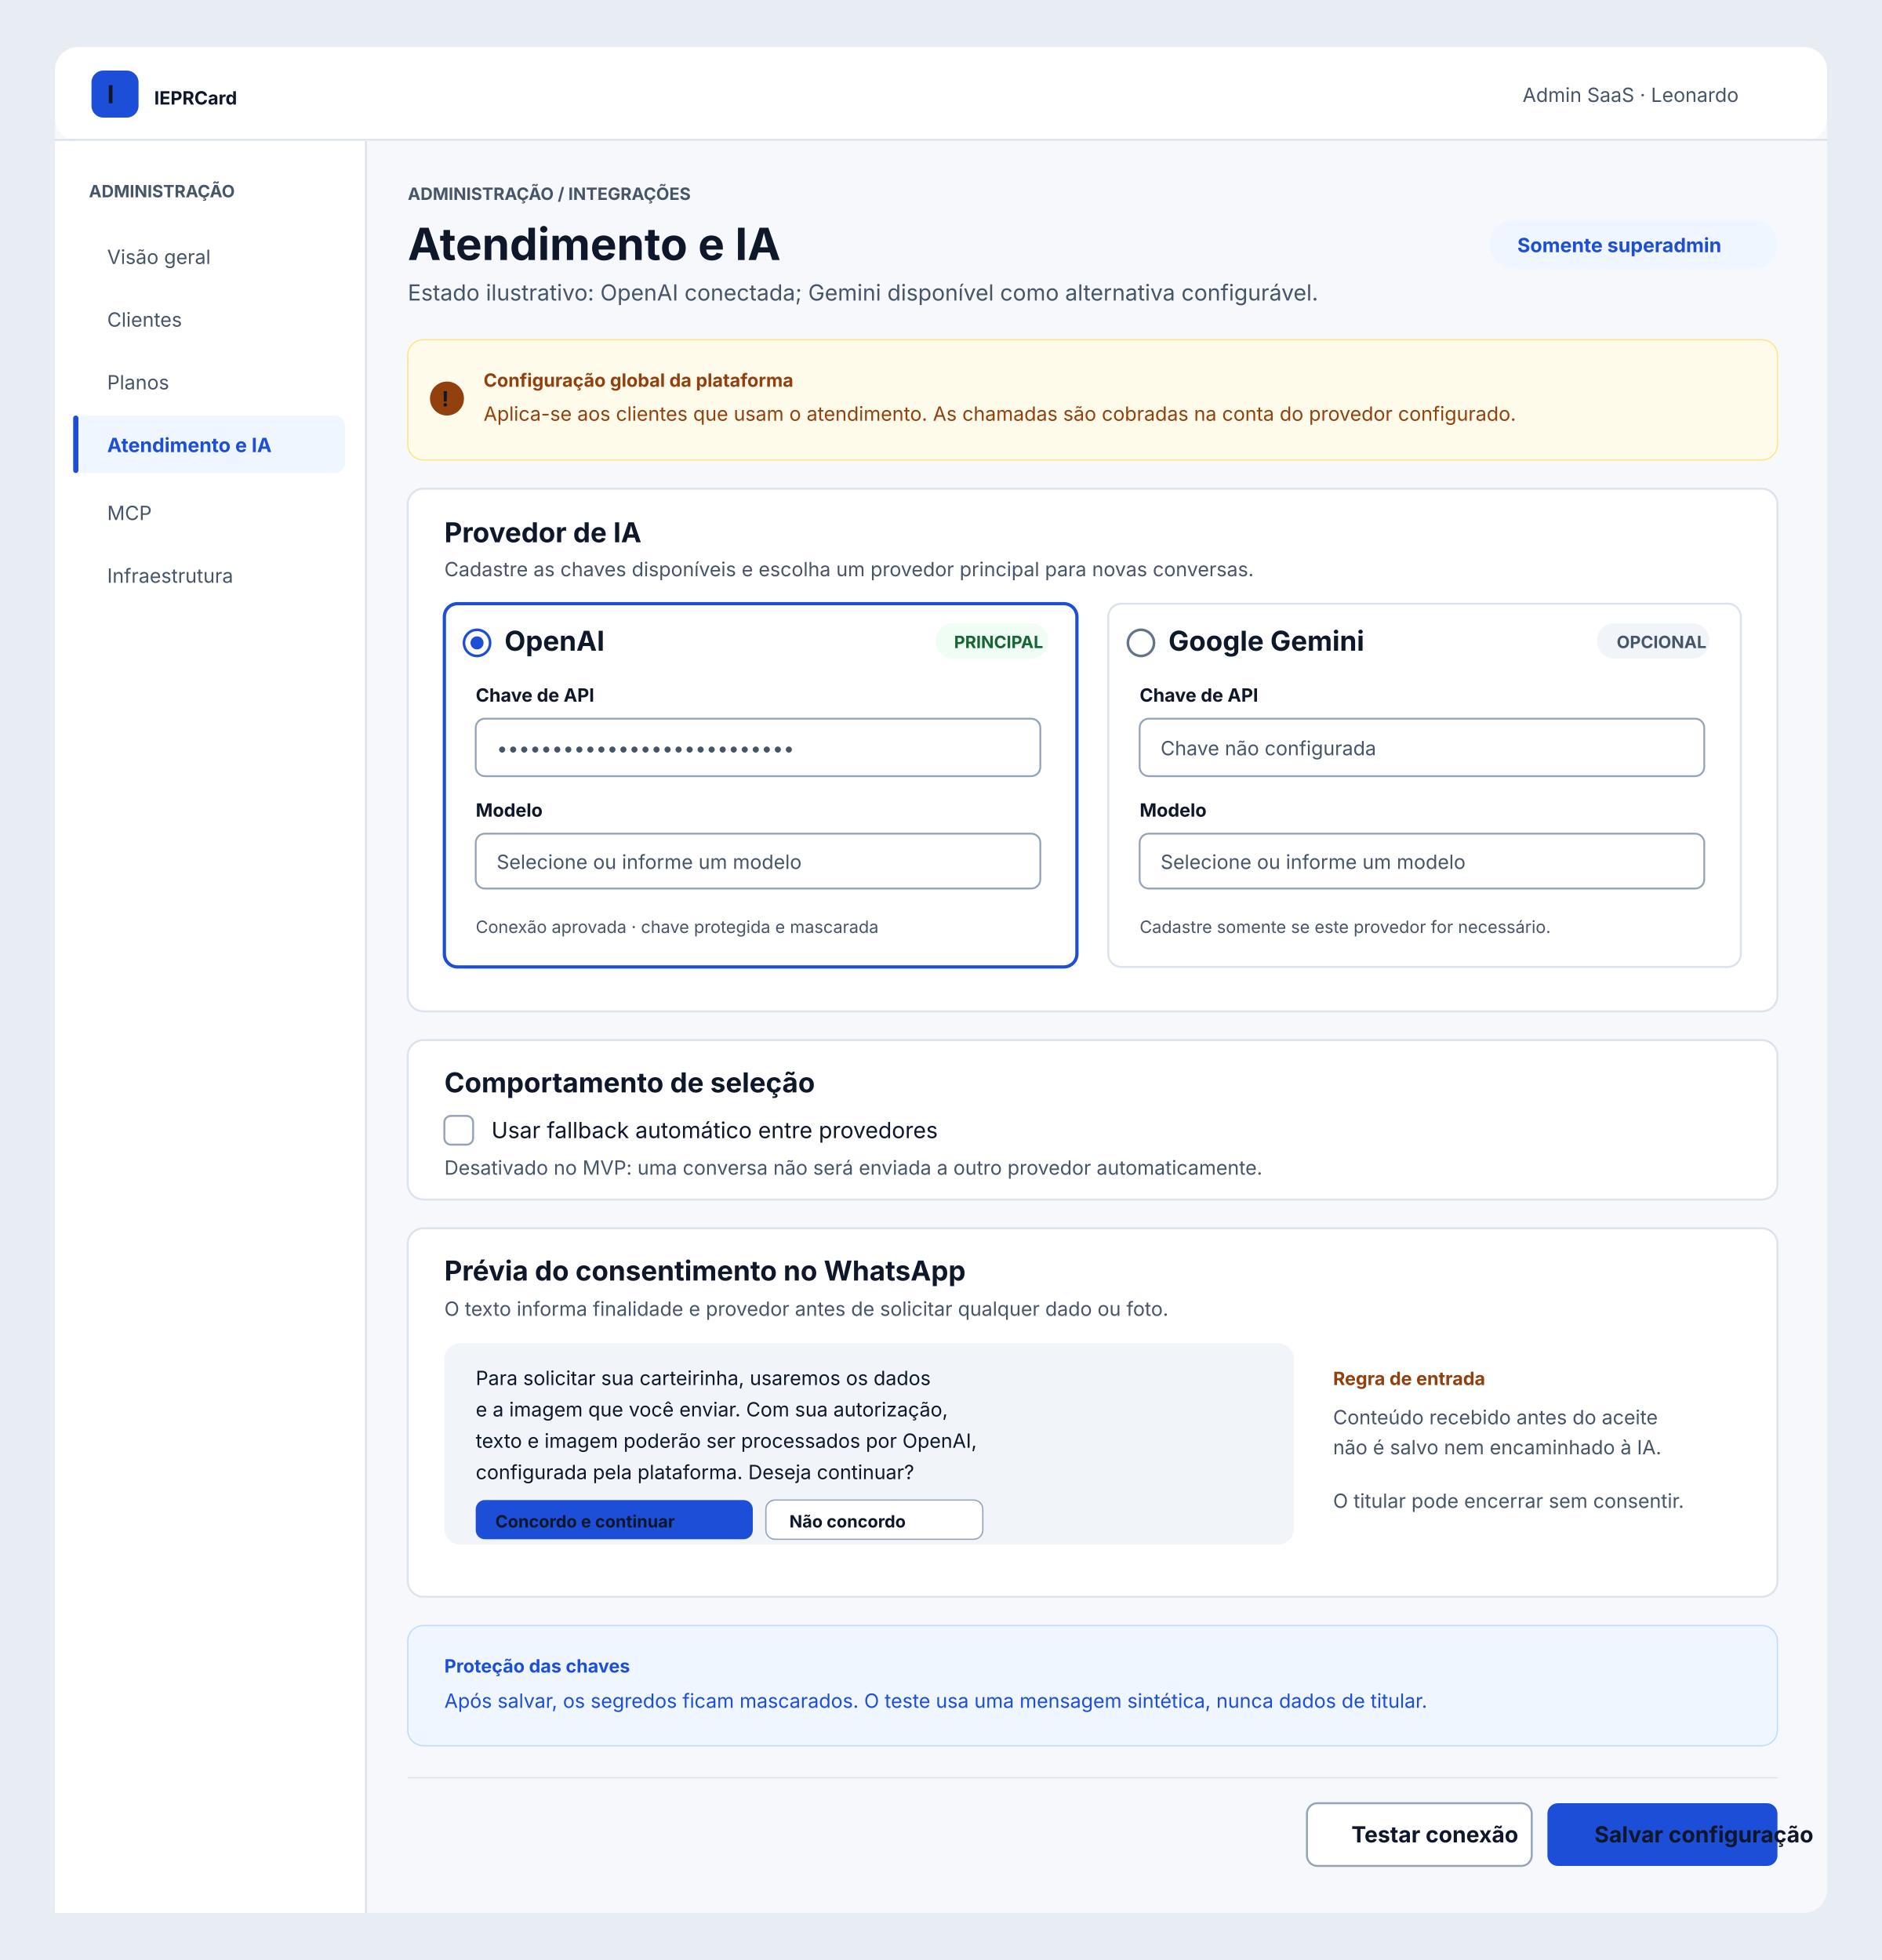
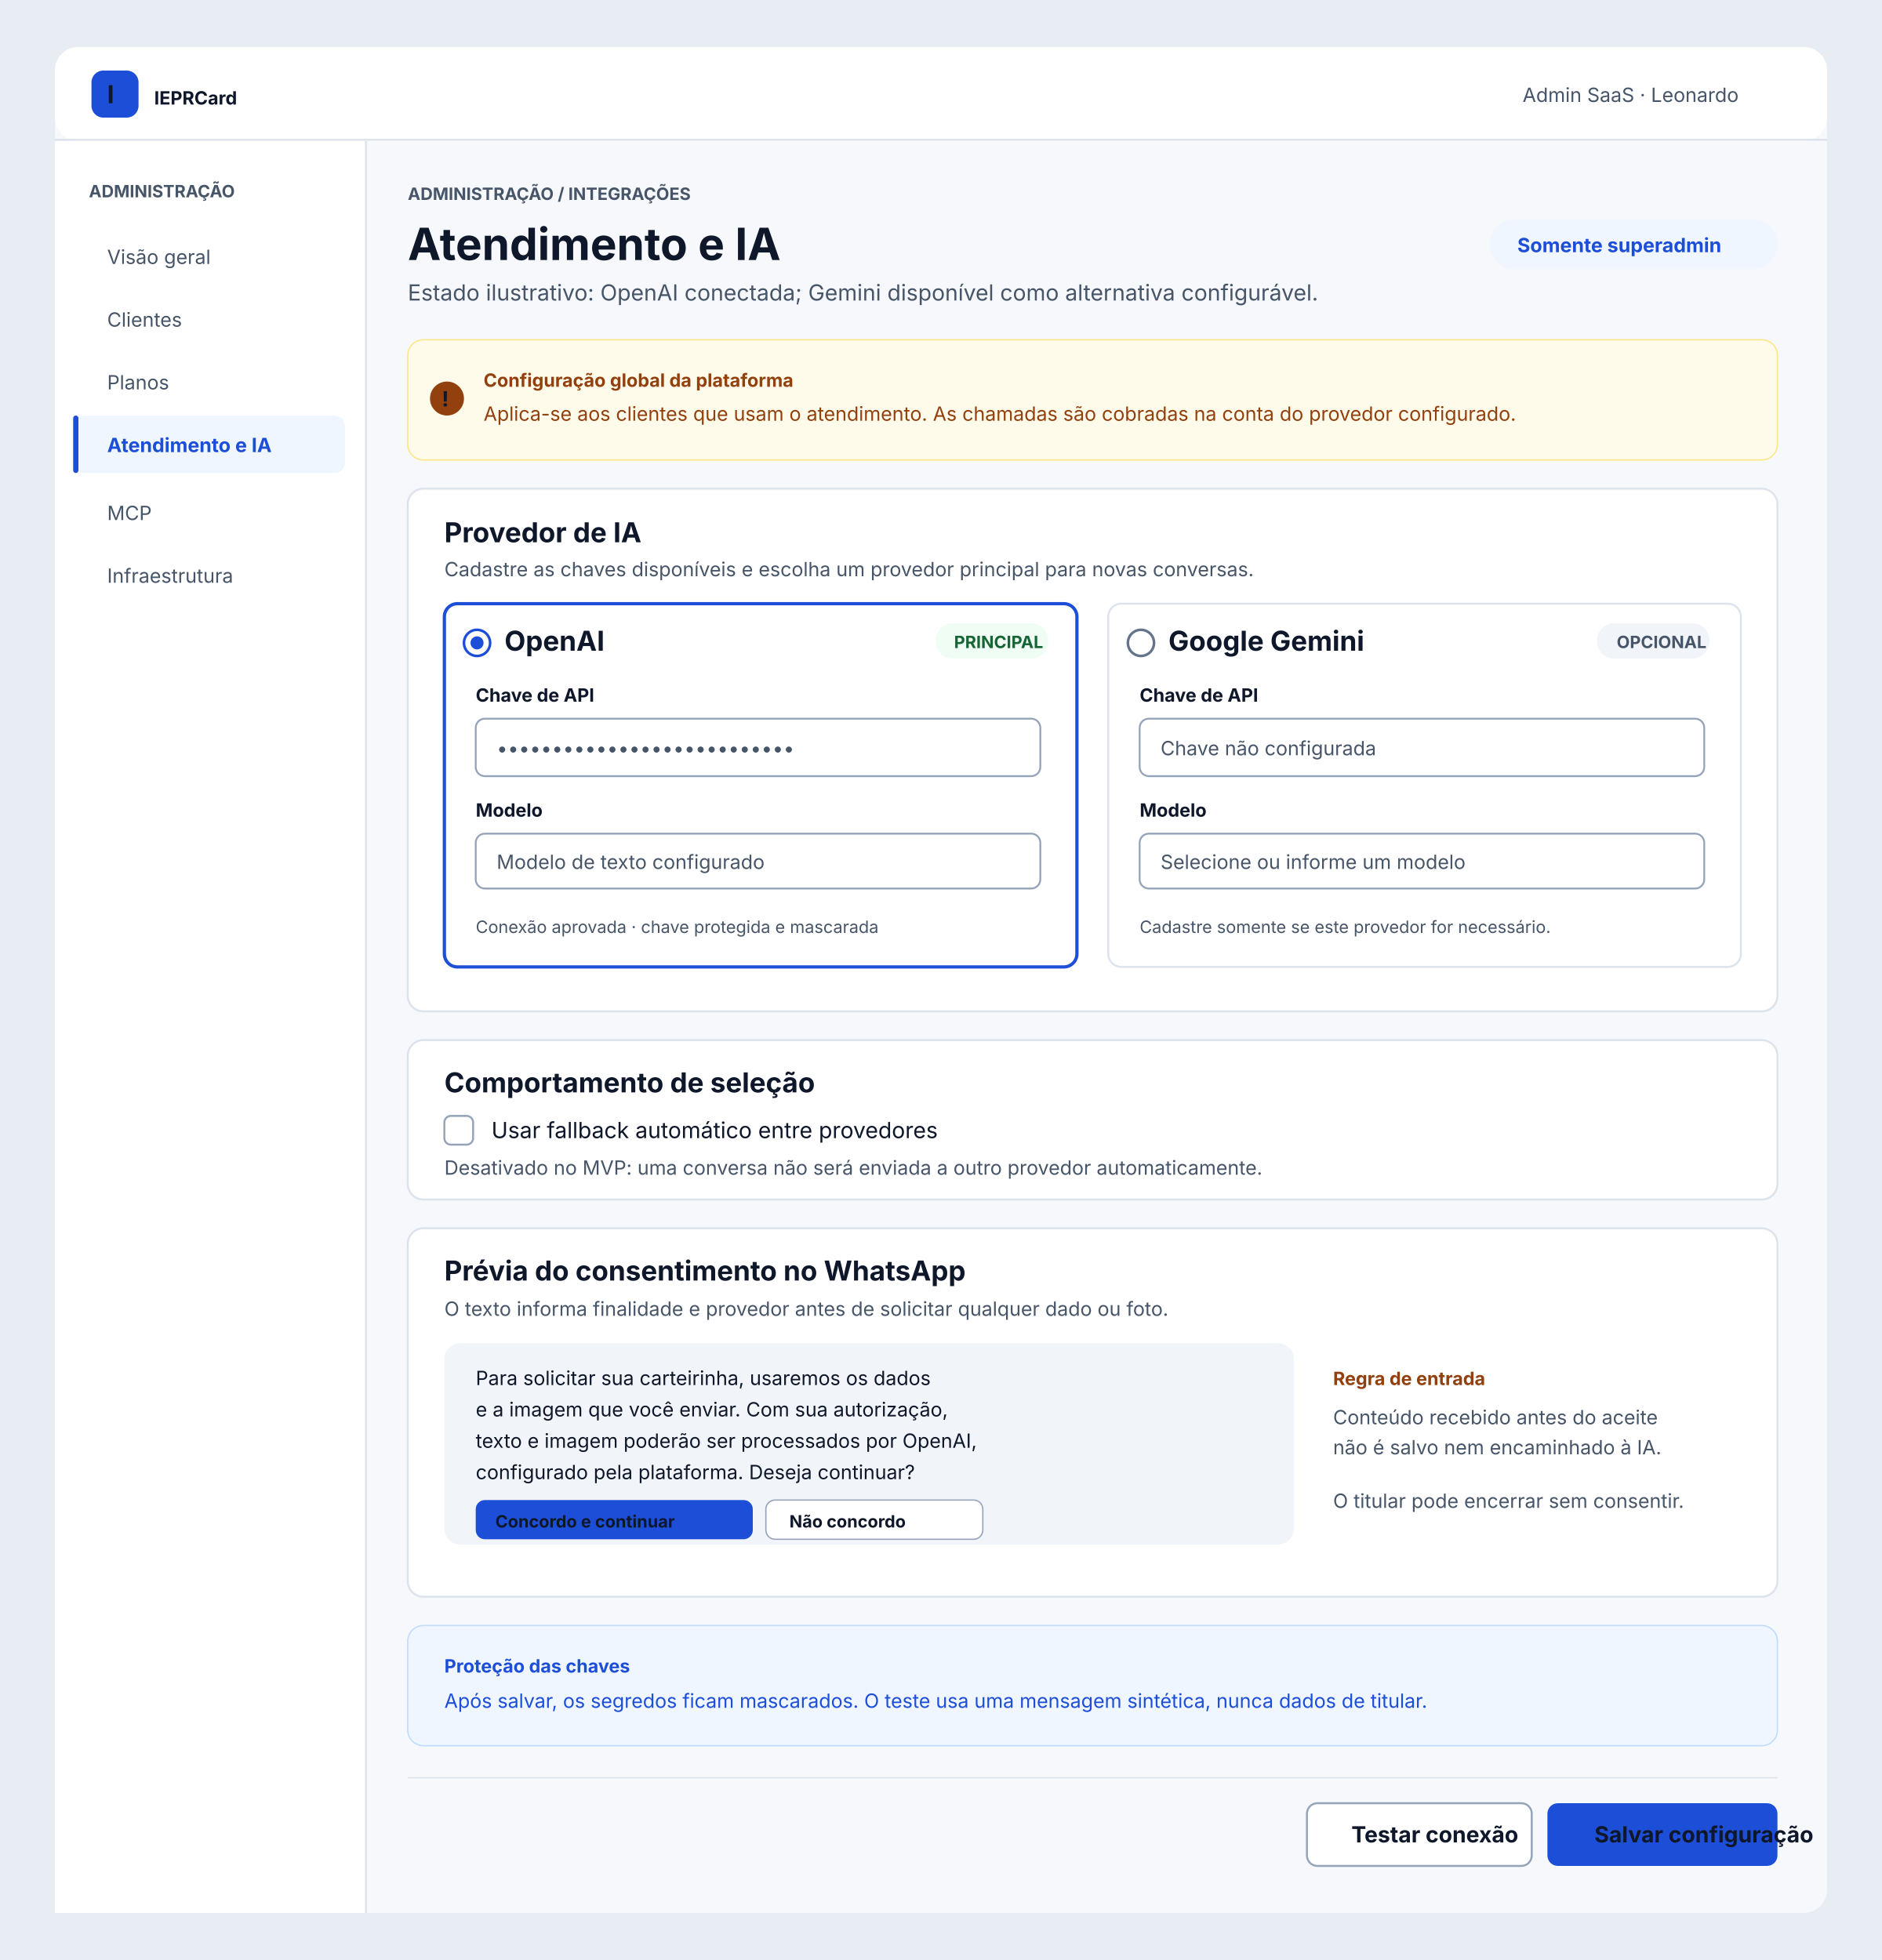
<svg xmlns="http://www.w3.org/2000/svg" width="1440" height="1500" viewBox="0 0 1440 1500" role="img" aria-labelledby="title desc">
  <defs>
    <style>
      text{font-family:Inter,system-ui,-apple-system,"Segoe UI",sans-serif;fill:#0F172A}
      .muted{fill:#475569}.tiny{font-size:13px}.small{font-size:15px}.body{font-size:17px}.label{font-size:14px;font-weight:650}.section{font-size:21px;font-weight:700}.heading{font-size:27px;font-weight:700}.title{font-size:34px;font-weight:750}
      .card{fill:#FFFFFF;stroke:#DCE3EC;stroke-width:1.5}.bg{fill:#F6F8FB}.line{stroke:#DCE3EC;stroke-width:1.5}.blue{fill:#1D4ED8}.lightblue{fill:#EFF6FF}.green{fill:#166534}.lightgreen{fill:#F0FDF4}.amber{fill:#92400E}.lightamber{fill:#FFFBEB}.red{fill:#B91C1C}.field{fill:#FFFFFF;stroke:#94A3B8;stroke-width:1.4}.selected{stroke:#1D4ED8;stroke-width:2.5}
    </style>
  </defs>
  <rect width="1440" height="1500" fill="#E8EDF4" />
  <rect x="42" y="36" width="1356" height="1428" rx="18" class="bg" />
  <rect x="42" y="36" width="1356" height="72" rx="18" fill="#FFFFFF" />
  <path d="M42 107H1398" class="line" />
  <rect x="70" y="54" width="36" height="36" rx="9" fill="#1D4ED8" />
  <text x="82" y="79" font-size="19" font-weight="750" fill="#FFFFFF">I</text>
  <text x="118" y="80" class="label">IEPRCard</text>
  <text x="1165" y="78" class="small muted">Admin SaaS · Leonardo</text>
  <rect x="42" y="108" width="238" height="1356" fill="#FFFFFF" />
  <path d="M280 108V1464" class="line" />
  <text x="68" y="151" class="tiny muted" font-weight="700">ADMINISTRAÇÃO</text>
  <text x="82" y="202" class="small muted">Visão geral</text>
  <text x="82" y="250" class="small muted">Clientes</text>
  <text x="82" y="298" class="small muted">Planos</text>
  <rect x="56" y="318" width="208" height="44" rx="8" class="lightblue" />
  <rect x="56" y="318" width="4" height="44" rx="2" class="blue" />
  <text x="82" y="346" class="small blue" font-weight="700">Atendimento e IA</text>
  <text x="82" y="398" class="small muted">MCP</text>
  <text x="82" y="446" class="small muted">Infraestrutura</text>
  <text x="312" y="153" class="tiny muted" font-weight="700">ADMINISTRAÇÃO / INTEGRAÇÕES</text>
  <text x="312" y="199" class="title">Atendimento e IA</text>
  <text x="312" y="230" class="body muted">Estado ilustrativo: OpenAI conectada; Gemini disponível como alternativa configurável.</text>
  <rect x="1140" y="168" width="220" height="38" rx="19" class="lightblue" />
  <text x="1161" y="193" class="small blue" font-weight="650">Somente superadmin</text>
  <rect x="312" y="260" width="1048" height="92" rx="12" class="lightamber" stroke="#FDE68A" />
  <circle cx="342" cy="305" r="13" fill="#92400E" />
  <text x="338" y="311" font-size="16" font-weight="700" fill="#FFFFFF">!</text>
  <text x="370" y="296" class="label amber">Configuração global da plataforma</text>
  <text x="370" y="322" class="small amber">Aplica-se aos clientes que usam o atendimento. As chamadas são cobradas na conta do provedor configurado.</text>
  <rect x="312" y="374" width="1048" height="400" rx="12" class="card" />
  <text x="340" y="415" class="section">Provedor de IA</text>
  <text x="340" y="441" class="small muted">Cadastre as chaves disponíveis e escolha um provedor principal para novas conversas.</text>
  <rect x="340" y="462" width="484" height="278" rx="10" class="card selected" />
  <circle cx="365" cy="492" r="10" fill="#FFFFFF" stroke="#1D4ED8" stroke-width="2" />
  <circle cx="365" cy="492" r="5" class="blue" />
  <text x="386" y="498" class="section">OpenAI</text>
  <rect x="716" y="477" width="86" height="27" rx="13" class="lightgreen" />
  <text x="730" y="496" class="tiny green" font-weight="650">PRINCIPAL</text>
  <text x="364" y="537" class="label">Chave de API</text>
  <rect x="364" y="550" width="432" height="44" rx="7" class="field" />
  <text x="380" y="578" class="small muted">•••••••••••••••••••••••••••</text>
  <text x="364" y="625" class="label">Modelo</text>
  <rect x="364" y="638" width="432" height="42" rx="7" class="field" />
-   <text x="380" y="665" class="small muted">Selecione ou informe um modelo</text>
+   <text x="380" y="665" class="small muted">Modelo de texto configurado</text>
  <text x="364" y="714" class="tiny muted">Conexão aprovada · chave protegida e mascarada</text>
  <rect x="848" y="462" width="484" height="278" rx="10" class="card" />
  <circle cx="873" cy="492" r="10" fill="#FFFFFF" stroke="#64748B" stroke-width="2" />
  <text x="894" y="498" class="section">Google Gemini</text>
  <rect x="1222" y="477" width="86" height="27" rx="13" fill="#F1F5F9" />
  <text x="1237" y="496" class="tiny muted" font-weight="650">OPCIONAL</text>
  <text x="872" y="537" class="label">Chave de API</text>
  <rect x="872" y="550" width="432" height="44" rx="7" class="field" />
  <text x="888" y="578" class="small muted">Chave não configurada</text>
  <text x="872" y="625" class="label">Modelo</text>
  <rect x="872" y="638" width="432" height="42" rx="7" class="field" />
  <text x="888" y="665" class="small muted">Selecione ou informe um modelo</text>
  <text x="872" y="714" class="tiny muted">Cadastre somente se este provedor for necessário.</text>
  <rect x="312" y="796" width="1048" height="122" rx="12" class="card" />
  <text x="340" y="836" class="section">Comportamento de seleção</text>
  <rect x="340" y="854" width="22" height="22" rx="5" fill="#FFFFFF" stroke="#94A3B8" stroke-width="1.5" />
  <text x="376" y="871" class="body">Usar fallback automático entre provedores</text>
  <text x="340" y="899" class="small muted">Desativado no MVP: uma conversa não será enviada a outro provedor automaticamente.</text>
  <rect x="312" y="940" width="1048" height="282" rx="12" class="card" />
  <text x="340" y="980" class="section">Prévia do consentimento no WhatsApp</text>
  <text x="340" y="1007" class="small muted">O texto informa finalidade e provedor antes de solicitar qualquer dado ou foto.</text>
  <rect x="340" y="1028" width="650" height="154" rx="12" fill="#F1F5F9" />
  <text x="364" y="1060" class="small">Para solicitar sua carteirinha, usaremos os dados</text>
  <text x="364" y="1084" class="small">e a imagem que você enviar. Com sua autorização,</text>
  <text x="364" y="1108" class="small">texto e imagem poderão ser processados por OpenAI,</text>
-   <text x="364" y="1132" class="small">configurada pela plataforma. Deseja continuar?</text>
+   <text x="364" y="1132" class="small">configurado pela plataforma. Deseja continuar?</text>
  <rect x="364" y="1148" width="212" height="30" rx="7" fill="#1D4ED8" />
  <text x="379" y="1169" class="tiny" fill="#FFFFFF" font-weight="650">Concordo e continuar</text>
  <rect x="586" y="1148" width="166" height="30" rx="7" fill="#FFFFFF" stroke="#94A3B8" />
  <text x="604" y="1169" class="tiny" font-weight="650">Não concordo</text>
  <text x="1020" y="1060" class="label amber">Regra de entrada</text>
  <text x="1020" y="1090" class="small muted">Conteúdo recebido antes do aceite</text>
  <text x="1020" y="1113" class="small muted">não é salvo nem encaminhado à IA.</text>
  <text x="1020" y="1154" class="small muted">O titular pode encerrar sem consentir.</text>
  <rect x="312" y="1244" width="1048" height="92" rx="12" class="lightblue" stroke="#BFDBFE" />
  <text x="340" y="1280" class="label blue">Proteção das chaves</text>
  <text x="340" y="1307" class="small blue">Após salvar, os segredos ficam mascarados. O teste usa uma mensagem sintética, nunca dados de titular.</text>
  <rect x="312" y="1360" width="1048" height="1" fill="#DCE3EC" />
  <rect x="1000" y="1380" width="172" height="48" rx="8" fill="#FFFFFF" stroke="#94A3B8" stroke-width="1.5" />
  <text x="1034" y="1410" class="body" font-weight="650">Testar conexão</text>
  <rect x="1184" y="1380" width="176" height="48" rx="8" fill="#1D4ED8" />
  <text x="1220" y="1410" class="body" fill="#FFFFFF" font-weight="650">Salvar configuração</text>
</svg>
